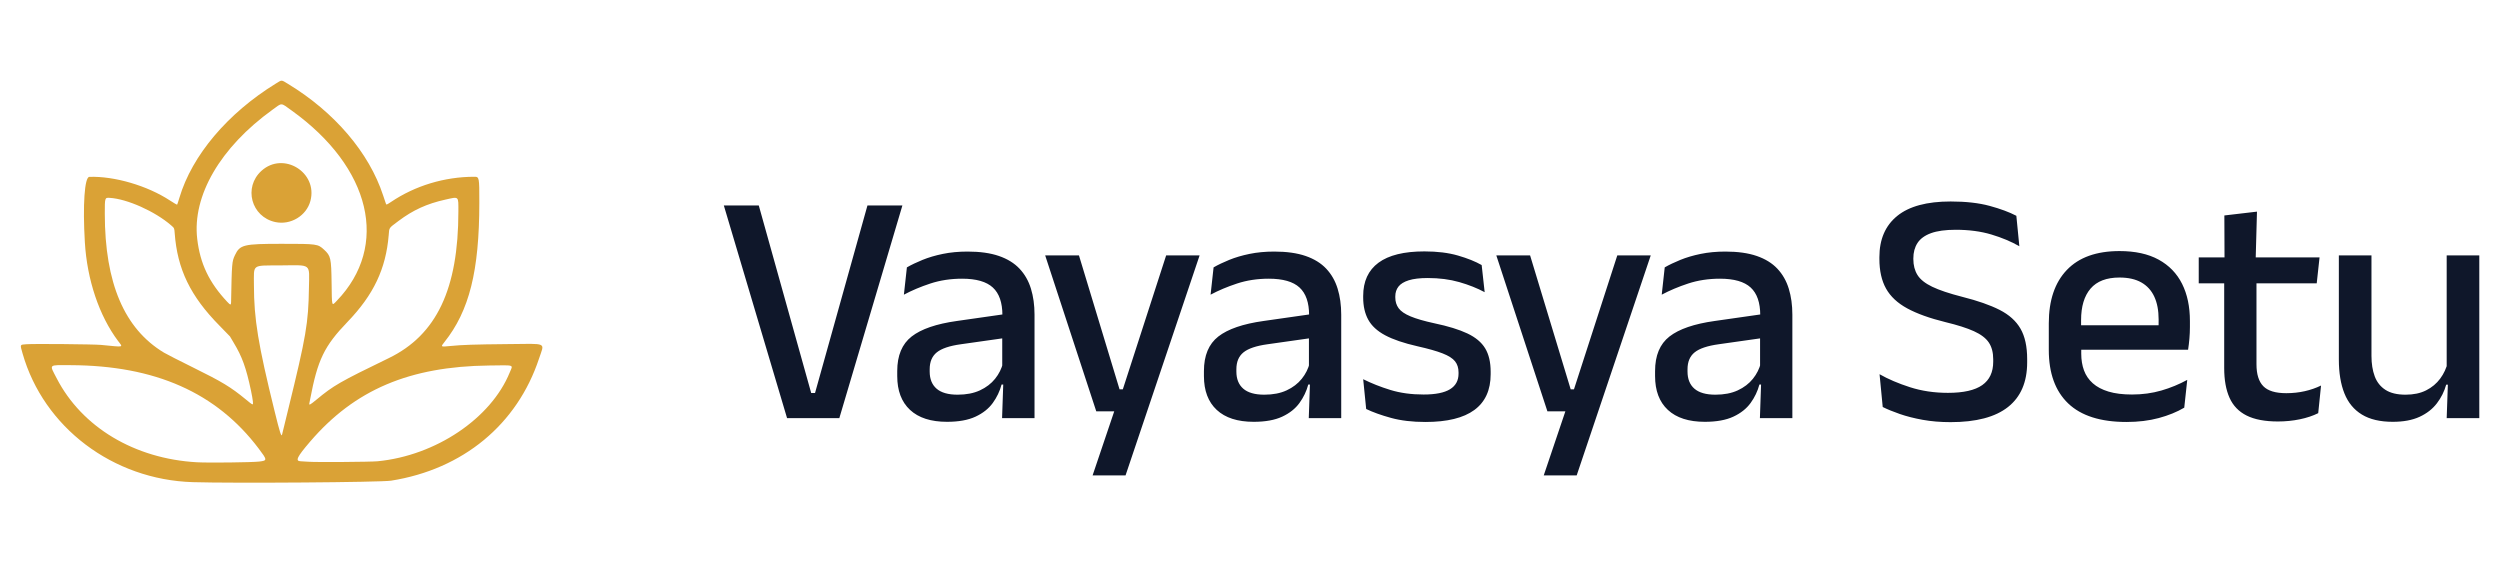
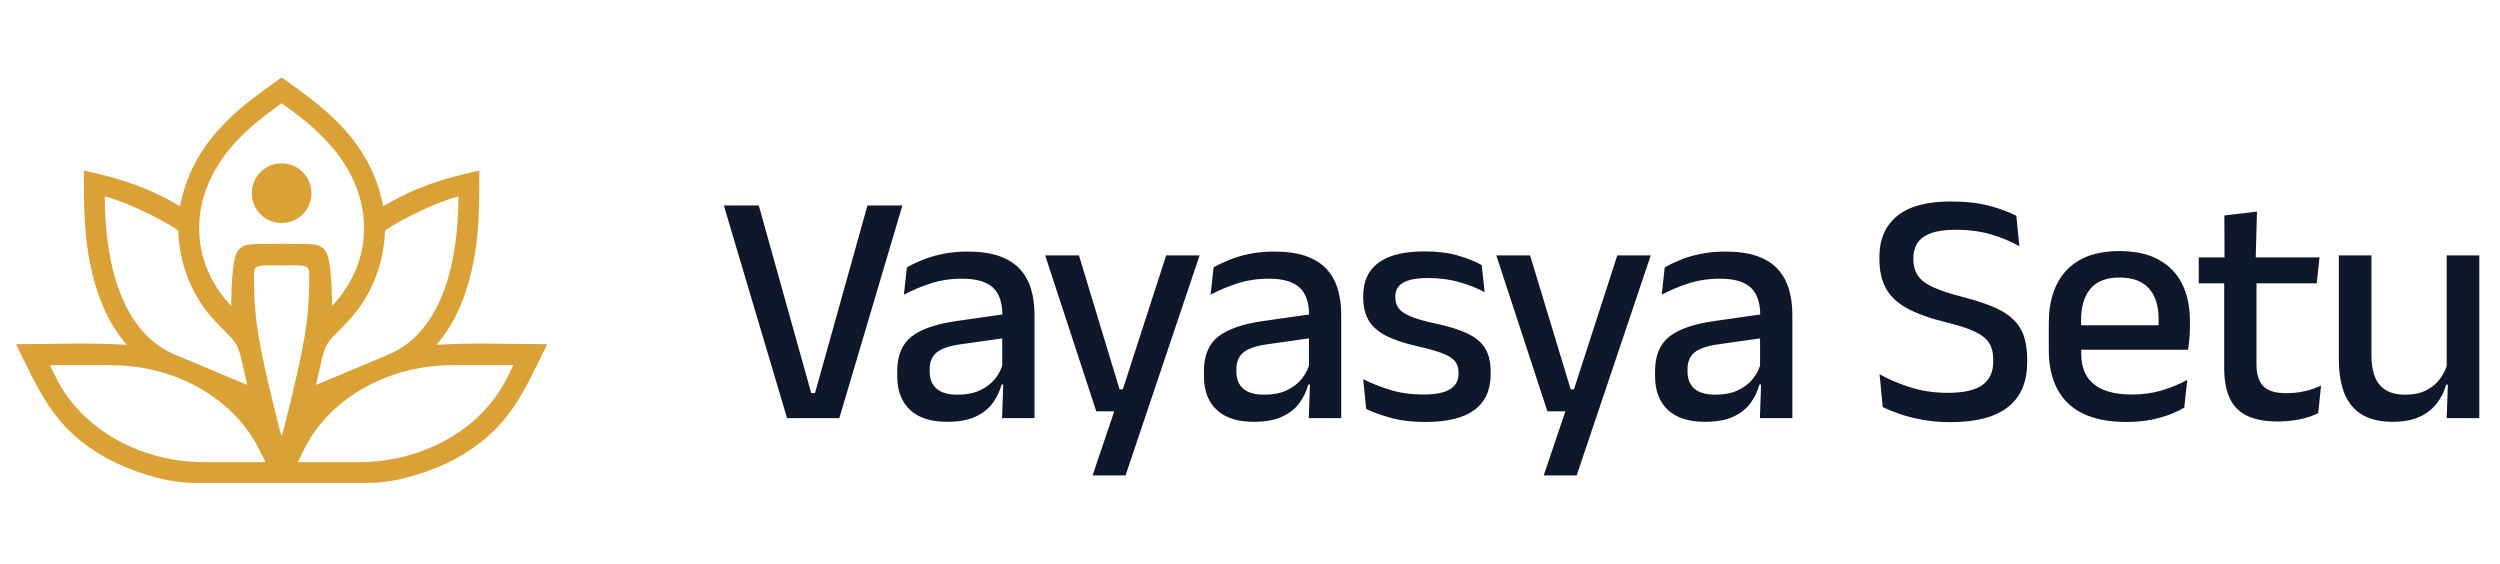
<svg xmlns="http://www.w3.org/2000/svg" viewBox="0 0 195.30 44" width="781" height="176" role="img" aria-label="Vayasya Setu">
  <g transform="scale(0.209524)">
-     <path fill="#DAA236" d="M 71.884,179.741 C 42.09,178.832 16.261,159.305 8.415,131.759 c -0.987,-3.465 -1.077,-3.252 1.457,-3.441 2.802,-0.208 25.175,-0.004 27.832,0.255 8.887,0.864 8.188,1.026 6.319,-1.466 C 36.977,117.714 32.47,104.318 31.638,90.295 30.814,76.397 31.528,65.979 33.309,65.917 c 9.329,-0.327 21.661,3.29 30.078,8.822 1.396,0.918 2.593,1.607 2.66,1.532 0.067,-0.075 0.448,-1.235 0.848,-2.578 4.695,-15.774 17.981,-31.507 35.936,-42.554 2.362,-1.453 1.962,-1.461 4.525,0.092 17.352,10.518 30.288,25.683 35.493,41.608 1.113,3.406 1.108,3.393 1.33,3.393 0.101,0 0.816,-0.427 1.59,-0.949 9,-6.071 19.974,-9.397 31.016,-9.402 1.921,-7.72e-4 1.936,0.073 1.93,9.667 -0.016,25.477 -3.731,40.317 -13.006,51.953 -1.471,1.845 -1.476,1.842 2.171,1.48 4.46,-0.443 8.775,-0.586 21.464,-0.713 15.071,-0.151 13.679,-0.789 11.653,5.336 -8.15,24.641 -28.36,41.334 -55.188,45.586 -3.837,0.608 -58.667,1.017 -73.926,0.551 z m 24.769,-7.68 c 3.064,-0.373 3.057,-0.522 -0.238,-4.884 -15.717,-20.808 -38.56,-30.931 -70.071,-31.054 -8.466,-0.033 -7.983,-0.48 -5.238,4.849 9.416,18.283 29.075,30.061 52.34,31.358 4.323,0.241 20.567,0.053 23.207,-0.269 z m 44.176,-0.11 c 21.657,-2.129 42.235,-15.963 49.217,-33.089 1.241,-3.045 2.178,-2.726 -7.664,-2.612 -29.697,0.343 -50.149,9.035 -66.744,28.367 -4.928,5.74 -5.664,7.275 -3.52,7.338 0.483,0.014 1.758,0.093 2.832,0.175 2.883,0.221 23.245,0.08 25.879,-0.179 z m -35.67,-9.928 c 0.054,-0.188 0.329,-1.309 0.612,-2.49 0.283,-1.182 1.031,-4.258 1.664,-6.836 6.719,-27.381 7.547,-32.232 7.752,-45.416 0.145,-9.289 1.222,-8.446 -10.686,-8.355 -10.791,0.083 -9.83,-0.639 -9.824,7.382 0.011,12.598 1.561,22.052 7.704,46.975 1.979,8.032 2.506,9.687 2.778,8.74 z M 94.285,149.621 c -0.064,-0.671 -0.385,-2.495 -0.715,-4.053 -1.787,-8.448 -3.304,-12.645 -6.437,-17.807 -0.761,-1.254 -1.384,-2.309 -1.384,-2.344 -5.49e-4,-0.035 -1.738,-1.822 -3.861,-3.97 C 70.995,110.423 66.097,100.307 65.127,86.83 c -0.13,-1.805 -0.13,-1.805 -1.325,-2.843 -5.991,-5.204 -16.46,-9.883 -22.924,-10.245 -1.807,-0.101 -1.807,-0.101 -1.803,5.931 0.014,25.841 7.292,42.915 22.074,51.785 0.917,0.55 5.751,3.017 10.742,5.481 11.035,5.448 14.105,7.307 19.803,11.989 2.765,2.271 2.74,2.265 2.591,0.694 z m 23.702,-0.634 c 6.404,-5.312 8.636,-6.594 26.972,-15.491 17.81,-8.642 25.937,-25.775 25.946,-54.703 0.002,-5.825 0.313,-5.545 -4.881,-4.389 -6.854,1.525 -12.016,3.881 -17.464,7.971 -3.696,2.774 -3.393,2.334 -3.637,5.283 -1.041,12.56 -5.631,22.227 -15.348,32.324 -8.684,9.024 -11.142,14.107 -13.93,28.808 -0.122,0.645 -0.264,1.37 -0.316,1.611 -0.165,0.773 0.35,0.499 2.658,-1.415 z M 86.157,112.707 c 0.271,-14.609 0.321,-15.23 1.422,-17.554 1.874,-3.955 3.172,-4.272 17.476,-4.272 13.179,0 13.44,0.036 15.787,2.2 2.484,2.29 2.668,3.107 2.792,12.432 0.12,9.062 -0.006,8.627 1.927,6.618 19.731,-20.505 12.785,-49.744 -16.862,-70.984 -4.166,-2.985 -3.369,-2.958 -7.139,-0.237 -19.427,14.022 -29.923,32.06 -28.025,48.16 1.089,9.236 4.426,16.224 11.193,23.442 1.171,1.249 1.408,1.282 1.428,0.195 z M 102.645,82.766 c -8.986,-1.944 -11.952,-12.953 -5.147,-19.11 8.139,-7.365 21.061,0.575 18.244,11.21 -1.473,5.561 -7.396,9.134 -13.096,7.901 z" />
+     <path fill="#DAA236" d="M105 180C93.962 180 82.924 180 71.886 180C62.115 180 48.667 175.676 40.127 170.982C20.039 159.94 15.027 146.477 5.957 128.3C19.16 128.3 34.019 127.671 47.256 128.55C40.356 120.518 36.466 110.989 34.13 100.76C31.215 87.995 31.284 76.591 31.284 63.563C44.878 66.503 55.194 69.808 67.145 76.892C69.667 63.238 76.555 52.545 86.549 43.19C92.243 37.859 98.69 33.387 105 28.833C111.31 33.387 117.757 37.859 123.451 43.19C133.445 52.545 140.333 63.238 142.855 76.892C154.806 69.808 165.122 66.503 178.716 63.563C178.716 76.591 178.785 87.995 175.87 100.76C173.534 110.989 169.644 120.518 162.744 128.55C175.981 127.671 190.84 128.3 204.043 128.3C194.973 146.477 189.961 159.94 169.873 170.982C161.333 175.676 147.885 180 138.114 180C127.076 180 116.038 180 105 180ZM18.566 136.1C19.383 137.738 20.201 139.376 21.018 141.014C30.071 159.157 50.543 171.339 73.449 172.22C74.916 172.276 77.732 172.302 80.921 172.302C86.948 172.302 92.974 172.302 99 172.302C98.183 170.664 97.365 169.026 96.548 167.388C87.495 149.245 67.023 137.063 44.117 136.182C42.65 136.126 39.834 136.1 36.645 136.1C30.618 136.1 24.592 136.1 18.566 136.1ZM191.434 136.1C185.408 136.1 179.382 136.1 173.355 136.1C170.166 136.1 167.35 136.126 165.883 136.182C142.977 137.063 122.505 149.245 113.452 167.388C112.635 169.026 111.817 170.664 111 172.302C117.026 172.302 123.052 172.302 129.079 172.302C132.268 172.302 135.084 172.276 136.551 172.22C159.457 171.339 179.929 159.157 188.982 141.014C189.799 139.376 190.617 137.738 191.434 136.1ZM105 98.922C104.836 98.922 104.67 98.921 104.501 98.921C93.732 98.902 94.642 98.362 94.736 106.307C94.885 118.988 96.388 128.23 102.536 153.245C104.185 159.955 104.74 162.262 105 162.262C105.26 162.262 105.815 159.955 107.464 153.245C113.612 128.23 115.115 118.988 115.264 106.307C115.358 98.362 116.268 98.902 105.499 98.921C105.33 98.921 105.164 98.922 105 98.922ZM92.185 143.507C88.154 125.964 89.839 129.832 80.437 119.971C71.647 110.751 66.848 98.616 66.461 85.961C61.056 81.965 45.881 74.7 39.084 73.23C39.084 94.039 43.576 122.961 65.039 132.123C67.054 132.984 85.837 140.831 92.185 143.507ZM117.815 143.507C124.163 140.831 142.946 132.984 144.961 132.123C166.424 122.961 170.916 94.039 170.916 73.23C164.119 74.7 148.944 81.965 143.539 85.961C143.152 98.616 138.353 110.751 129.563 119.971C120.161 129.832 121.846 125.964 117.815 143.507ZM105 90.881C105.018 90.881 105.037 90.881 105.055 90.881C118.01 90.881 118.747 90.878 120.927 92.999C123.266 95.274 123.653 104.806 123.826 114.007C139.534 97.34 140.028 73.542 123.469 54.439C117.784 47.881 112.001 43.505 105 38.453C97.999 43.505 92.216 47.881 86.531 54.439C69.972 73.542 70.466 97.34 86.174 114.007C86.347 104.806 86.734 95.274 89.073 92.999C91.253 90.878 91.99 90.881 104.945 90.881C104.963 90.881 104.982 90.881 105 90.881ZM105 60.875C111.144 60.875 116.125 65.856 116.125 72C116.125 78.144 111.144 83.125 105 83.125C98.856 83.125 93.875 78.144 93.875 72C93.875 65.856 98.856 60.875 105 60.875Z" />
  </g>
  <path fill="#0F172A" d="M61.486 32.66 56.546 16.046H59.276L63.371 30.697H63.67L67.765 16.046H70.495L65.568 32.66Z M78.282 32.66 78.386 29.644 78.295 29.254V25.25L78.308 24.613Q78.308 23.144 77.56 22.455Q76.813 21.766 75.162 21.766Q73.823 21.766 72.679 22.143Q71.535 22.52 70.612 23.014L70.846 20.882Q71.366 20.583 72.068 20.297Q72.77 20.011 73.654 19.829Q74.538 19.647 75.591 19.647Q77.034 19.647 78.035 19.991Q79.036 20.336 79.647 20.986Q80.258 21.636 80.537 22.546Q80.817 23.456 80.817 24.574V32.66ZM73.979 32.946Q72.094 32.946 71.093 32.016Q70.092 31.087 70.092 29.371V28.981Q70.092 27.161 71.216 26.283Q72.341 25.406 74.759 25.068L78.581 24.522L78.724 26.368L75.058 26.888Q73.745 27.07 73.186 27.518Q72.627 27.967 72.627 28.838V29.02Q72.627 29.891 73.166 30.359Q73.706 30.827 74.811 30.827Q75.825 30.827 76.553 30.489Q77.281 30.151 77.736 29.585Q78.191 29.02 78.36 28.331L78.711 30.034H78.243Q78.035 30.814 77.554 31.477Q77.073 32.14 76.208 32.543Q75.344 32.946 73.979 32.946Z M88.877 30.411 87.525 30.996 91.1 19.946H93.713L87.928 37.132H85.354L87.369 31.165L88.513 32.127H85.64L81.649 19.946H84.288L87.46 30.411Z M102.241 32.66 102.345 29.644 102.254 29.254V25.25L102.267 24.613Q102.267 23.144 101.519 22.455Q100.772 21.766 99.121 21.766Q97.782 21.766 96.638 22.143Q95.494 22.52 94.571 23.014L94.805 20.882Q95.325 20.583 96.027 20.297Q96.729 20.011 97.613 19.829Q98.497 19.647 99.55 19.647Q100.993 19.647 101.994 19.991Q102.995 20.336 103.606 20.986Q104.217 21.636 104.496 22.546Q104.776 23.456 104.776 24.574V32.66ZM97.938 32.946Q96.053 32.946 95.052 32.016Q94.051 31.087 94.051 29.371V28.981Q94.051 27.161 95.175 26.283Q96.3 25.406 98.718 25.068L102.54 24.522L102.683 26.368L99.017 26.888Q97.704 27.07 97.145 27.518Q96.586 27.967 96.586 28.838V29.02Q96.586 29.891 97.125 30.359Q97.665 30.827 98.77 30.827Q99.784 30.827 100.512 30.489Q101.24 30.151 101.695 29.585Q102.15 29.02 102.319 28.331L102.67 30.034H102.202Q101.994 30.814 101.513 31.477Q101.032 32.14 100.167 32.543Q99.303 32.946 97.938 32.946Z M111.354 32.959Q109.82 32.959 108.663 32.64Q107.506 32.322 106.726 31.945L106.492 29.618Q107.454 30.099 108.611 30.456Q109.768 30.814 111.211 30.814Q112.602 30.814 113.272 30.404Q113.941 29.995 113.941 29.189V29.085Q113.941 28.565 113.668 28.22Q113.395 27.876 112.7 27.603Q112.004 27.33 110.73 27.044Q109.131 26.68 108.208 26.186Q107.285 25.692 106.888 24.97Q106.492 24.249 106.492 23.235V23.118Q106.492 21.402 107.688 20.518Q108.884 19.634 111.276 19.634Q112.784 19.634 113.902 19.959Q115.02 20.284 115.748 20.7L115.982 22.819Q115.111 22.351 114 22.032Q112.888 21.714 111.536 21.714Q110.613 21.714 110.054 21.889Q109.495 22.065 109.248 22.383Q109.001 22.702 109.001 23.144V23.235Q109.001 23.716 109.261 24.073Q109.521 24.431 110.191 24.71Q110.86 24.99 112.056 25.25Q113.668 25.588 114.63 26.043Q115.592 26.498 116.021 27.206Q116.45 27.915 116.45 29.033V29.228Q116.45 31.087 115.176 32.023Q113.902 32.959 111.354 32.959Z M124.12 30.411 122.768 30.996 126.343 19.946H128.956L123.171 37.132H120.597L122.612 31.165L123.756 32.127H120.883L116.892 19.946H119.531L122.703 30.411Z M137.484 32.66 137.588 29.644 137.497 29.254V25.25L137.51 24.613Q137.51 23.144 136.762 22.455Q136.015 21.766 134.364 21.766Q133.025 21.766 131.881 22.143Q130.737 22.52 129.814 23.014L130.048 20.882Q130.568 20.583 131.27 20.297Q131.972 20.011 132.856 19.829Q133.74 19.647 134.793 19.647Q136.236 19.647 137.237 19.991Q138.238 20.336 138.849 20.986Q139.46 21.636 139.739 22.546Q140.019 23.456 140.019 24.574V32.66ZM133.181 32.946Q131.296 32.946 130.295 32.016Q129.294 31.087 129.294 29.371V28.981Q129.294 27.161 130.418 26.283Q131.543 25.406 133.961 25.068L137.783 24.522L137.926 26.368L134.26 26.888Q132.947 27.07 132.388 27.518Q131.829 27.967 131.829 28.838V29.02Q131.829 29.891 132.368 30.359Q132.908 30.827 134.013 30.827Q135.027 30.827 135.755 30.489Q136.483 30.151 136.938 29.585Q137.393 29.02 137.562 28.331L137.913 30.034H137.445Q137.237 30.814 136.756 31.477Q136.275 32.14 135.41 32.543Q134.546 32.946 133.181 32.946Z M152.382 32.972Q151.199 32.972 150.198 32.79Q149.197 32.608 148.411 32.335Q147.624 32.062 147.078 31.789L146.831 29.228Q147.832 29.8 149.203 30.242Q150.575 30.684 152.174 30.684Q153.994 30.684 154.852 30.079Q155.71 29.475 155.71 28.253V28.058Q155.71 27.265 155.365 26.751Q155.021 26.238 154.202 25.867Q153.383 25.497 151.979 25.159Q150.133 24.704 148.995 24.086Q147.858 23.469 147.338 22.539Q146.818 21.61 146.818 20.219V20.089Q146.818 17.996 148.209 16.865Q149.6 15.734 152.382 15.734Q154.163 15.734 155.43 16.078Q156.698 16.423 157.517 16.852L157.751 19.231Q156.802 18.685 155.567 18.314Q154.332 17.944 152.785 17.944Q151.576 17.944 150.848 18.21Q150.12 18.477 149.795 18.977Q149.47 19.478 149.47 20.18V20.232Q149.47 20.96 149.795 21.48Q150.12 22 150.945 22.396Q151.771 22.793 153.292 23.183Q155.099 23.638 156.21 24.203Q157.322 24.769 157.842 25.672Q158.362 26.576 158.362 28.045V28.305Q158.362 30.606 156.867 31.789Q155.372 32.972 152.382 32.972Z M166.123 32.959Q163.081 32.959 161.566 31.509Q160.052 30.06 160.052 27.33V25.25Q160.052 22.559 161.462 21.083Q162.873 19.608 165.577 19.608Q167.41 19.608 168.632 20.277Q169.854 20.947 170.465 22.169Q171.076 23.391 171.076 25.068V25.549Q171.076 25.991 171.037 26.446Q170.998 26.901 170.933 27.317H168.593Q168.619 26.641 168.625 26.043Q168.632 25.445 168.632 24.951Q168.632 23.898 168.294 23.17Q167.956 22.442 167.28 22.058Q166.604 21.675 165.577 21.675Q164.056 21.675 163.315 22.539Q162.574 23.404 162.574 25.003V26.199L162.587 26.498V27.629Q162.587 28.344 162.801 28.929Q163.016 29.514 163.49 29.936Q163.965 30.359 164.719 30.586Q165.473 30.814 166.552 30.814Q167.774 30.814 168.846 30.502Q169.919 30.19 170.868 29.67L170.634 31.841Q169.776 32.348 168.639 32.653Q167.501 32.959 166.123 32.959ZM161.404 27.317V25.406H170.413V27.317Z M177.953 32.92Q176.432 32.92 175.509 32.458Q174.586 31.997 174.17 31.067Q173.754 30.138 173.754 28.747V20.973H176.276V28.448Q176.276 29.618 176.809 30.164Q177.342 30.71 178.603 30.71Q179.357 30.71 180.046 30.554Q180.735 30.398 181.32 30.112L181.099 32.27Q180.475 32.582 179.656 32.751Q178.837 32.92 177.953 32.92ZM171.765 22.13V20.102H181.203L180.982 22.13ZM173.78 20.323 173.767 16.826 176.315 16.527 176.211 20.323Z M185.259 19.946V27.798Q185.259 28.708 185.512 29.39Q185.766 30.073 186.351 30.45Q186.936 30.827 187.924 30.827Q188.86 30.827 189.529 30.489Q190.199 30.151 190.628 29.572Q191.057 28.994 191.226 28.279L191.642 30.047H191.096Q190.875 30.84 190.368 31.503Q189.861 32.166 189.016 32.556Q188.171 32.946 186.923 32.946Q185.441 32.946 184.512 32.38Q183.582 31.815 183.147 30.729Q182.711 29.644 182.711 28.084V19.946ZM193.683 19.946V32.66H191.135L191.239 29.683L191.135 29.527V19.946Z" />
</svg>
